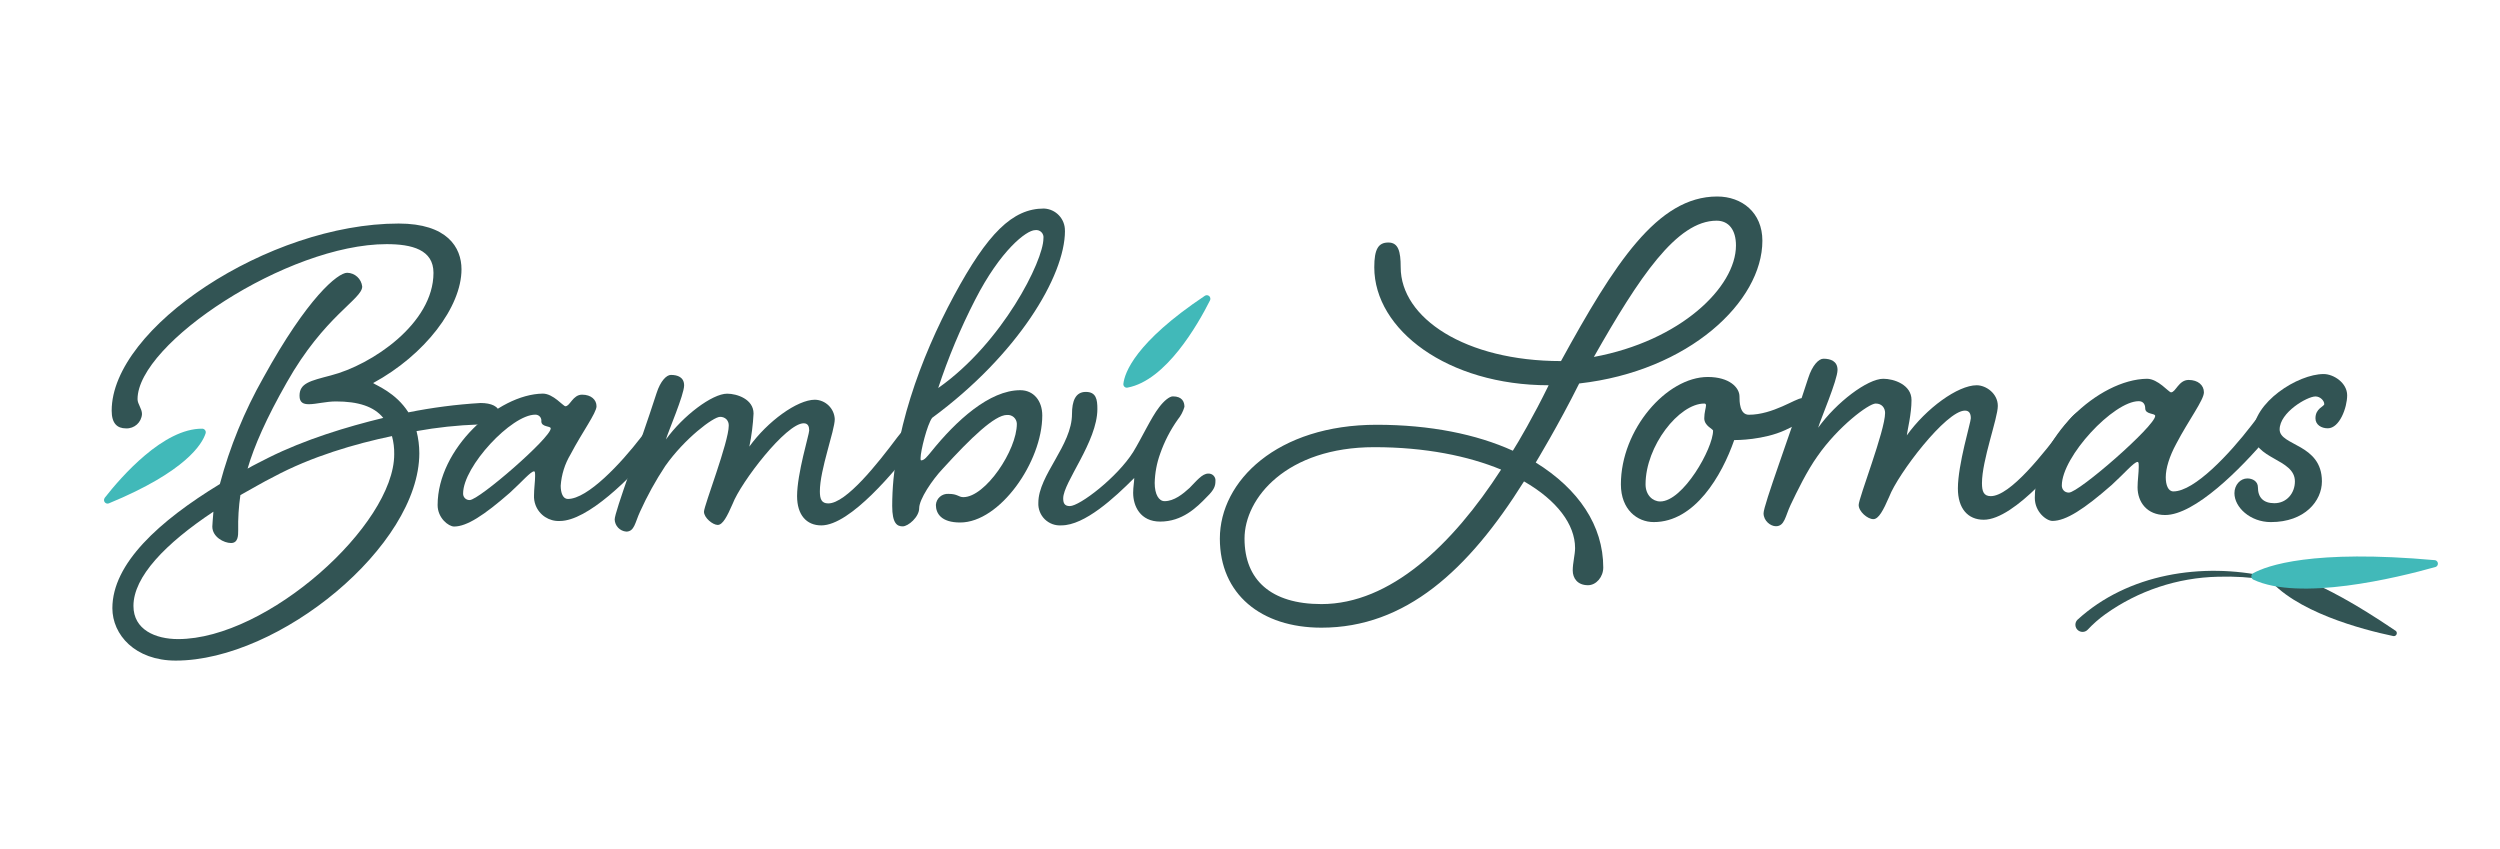
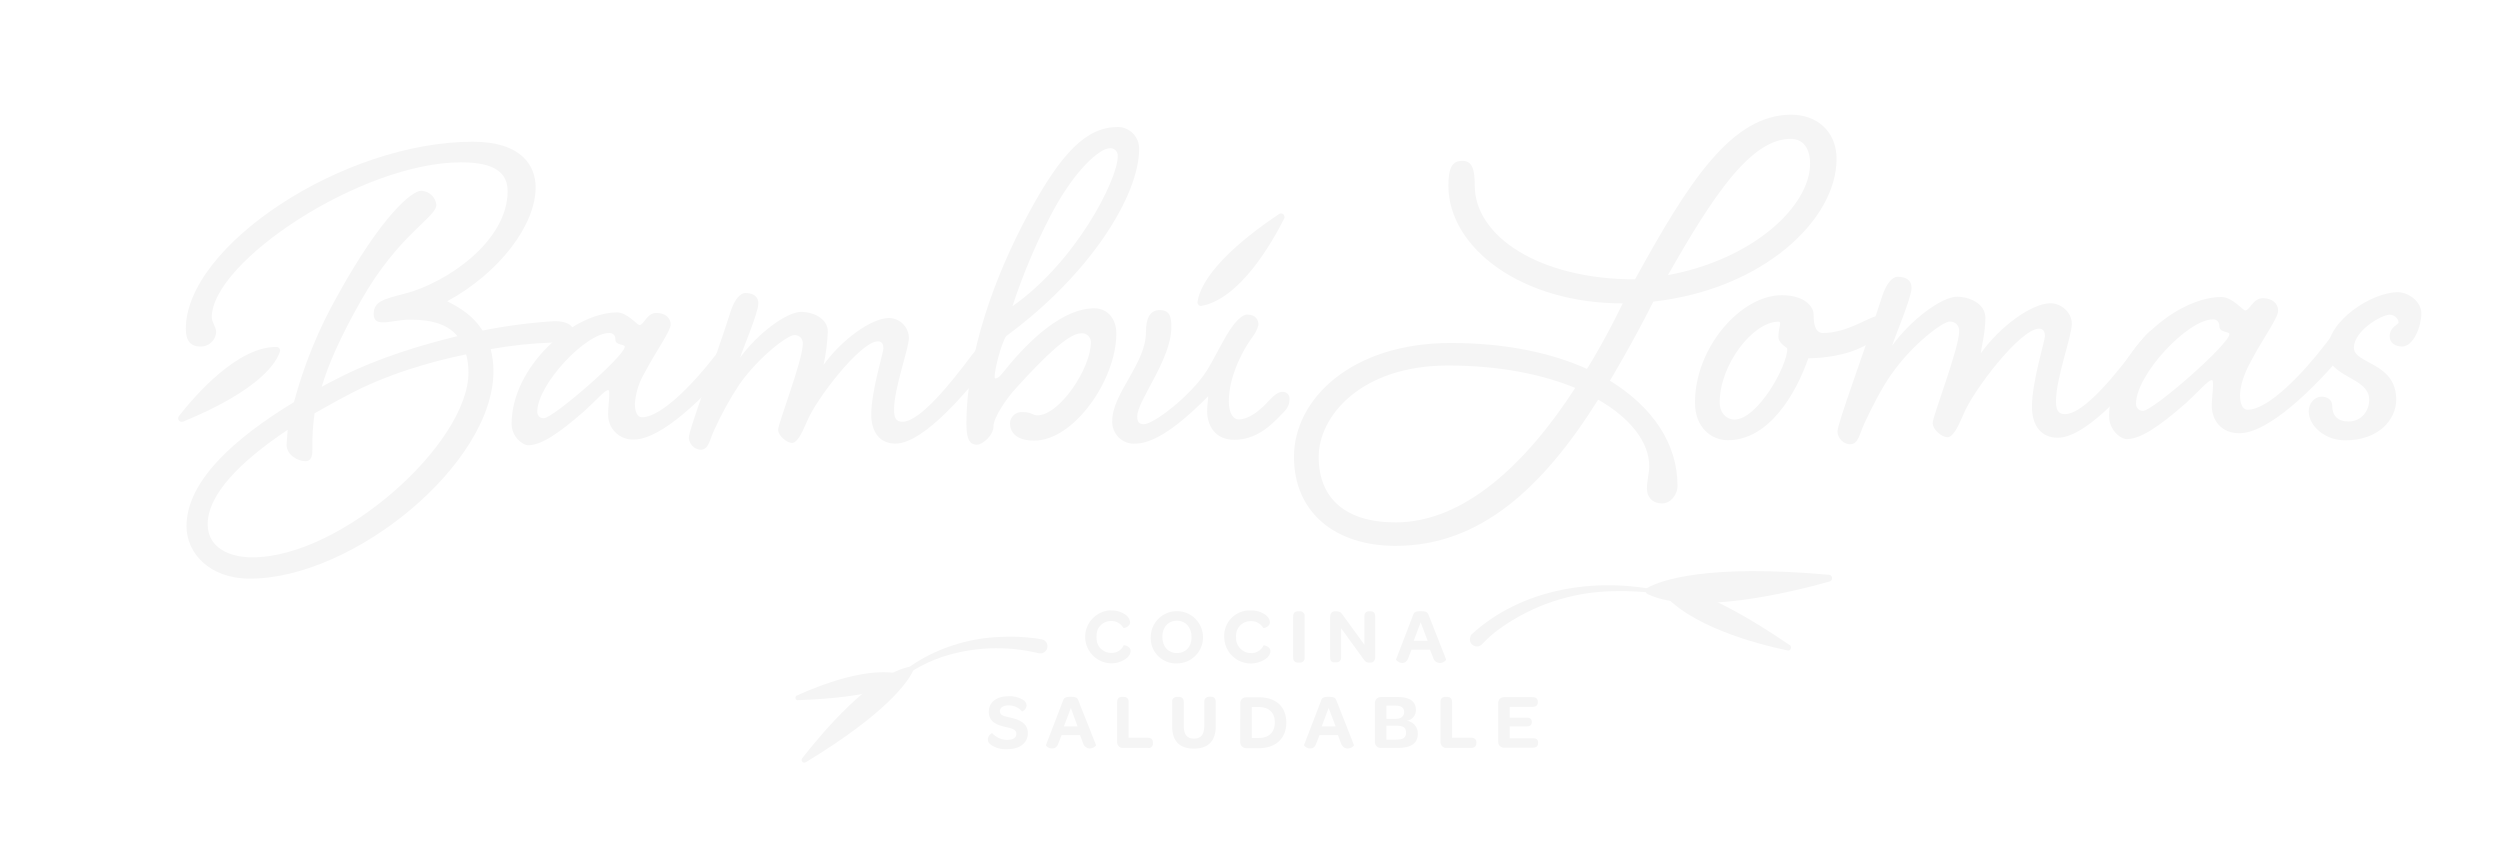
- <svg xmlns="http://www.w3.org/2000/svg" version="1.1" id="Capa_1" x="0px" y="0px" viewBox="0 0 1831 621.47" style="enable-background:new 0 0 1831 621.47;" xml:space="preserve">
+ <svg xmlns="http://www.w3.org/2000/svg" version="1.1" id="Capa_1" x="0px" y="0px" viewBox="0 0 1831 621.5" style="enable-background:new 0 0 1831 621.5;" xml:space="preserve">
  <style type="text/css">
- 	.st0{fill:#325454;}
- 	.st1{fill:#41B9B9;}
+ 	.st0{fill:#F5F5F5;}
</style>
  <g>
    <g>
-       <path class="st0" d="M1521.41,454.03c36.99-33.94,91.52-42.21,139.23-31.68c0.15,0.03,0.29,0.08,0.42,0.16    c0.13,0.08,0.24,0.19,0.32,0.32c0.09,0.12,0.15,0.27,0.17,0.42c0.03,0.15,0.03,0.31,0,0.46c-0.07,0.29-0.23,0.54-0.47,0.71    c-0.24,0.18-0.54,0.25-0.83,0.21c-11.82-1.86-23.79-2.61-35.75-2.23c-29.68,0.64-58.47,10.22-82.61,27.48    c-4.63,3.33-8.92,7.11-12.82,11.27c-0.94,1.02-2.25,1.61-3.64,1.66c-1.38,0.04-2.73-0.46-3.74-1.41    c-0.51-0.46-0.92-1.02-1.19-1.65c-0.58-1.27-0.64-2.72-0.15-4.02C1520.59,455.1,1520.95,454.52,1521.41,454.03z" />
-       <path class="st0" d="M1752.43,465.76c-21.76-4.57-72.43-17.68-92.47-43.81c-0.72-0.96-0.52-2.32,0.44-3.04    c0.03-0.02,0.05-0.04,0.08-0.06c0.32-0.23,0.7-0.36,1.09-0.39c8.45-0.52,33.39,3.09,92.47,43.19c1.13,0.44,1.69,1.72,1.25,2.86    C1754.84,465.65,1753.56,466.21,1752.43,465.76z" />
-       <path class="st1" d="M1783.94,415.21c-29.04,8.18-99.9,25.3-133.72,9.26c-0.84-0.47-1.36-1.36-1.34-2.32    c-0.02-0.97,0.5-1.87,1.34-2.33c10.02-5.53,43.15-17.64,133.34-9.54c0.52,0.14,0.99,0.43,1.34,0.85c0.36,0.42,0.58,0.94,0.62,1.49    c0.04,0.55-0.1,1.1-0.39,1.57C1784.86,414.64,1784.44,415,1783.94,415.21z" />
+       <path class="st0" d="M1077.8,464.6c37-33.9,91.5-42.2,139.2-31.7c0.1,0,0.3,0.1,0.4,0.2c0.1,0.1,0.2,0.2,0.3,0.3    c0.1,0.1,0.2,0.3,0.2,0.4c0,0.2,0,0.3,0,0.5c-0.1,0.3-0.2,0.5-0.5,0.7c-0.2,0.2-0.5,0.3-0.8,0.2c-11.8-1.9-23.8-2.6-35.7-2.2    c-29.7,0.6-58.5,10.2-82.6,27.5c-4.6,3.3-8.9,7.1-12.8,11.3c-0.9,1-2.3,1.6-3.6,1.7c-1.4,0-2.7-0.5-3.7-1.4    c-0.5-0.5-0.9-1-1.2-1.6c-0.6-1.3-0.6-2.7-0.1-4C1077,465.7,1077.3,465.1,1077.8,464.6z" />
+       <path class="st0" d="M760.6,478.4c-23.5-5.7-48.1-4.7-71.1,2.9c-13.9,4.8-26.6,12.4-37.5,22.4c-0.2,0.2-0.5,0.3-0.8,0.3    c-0.3,0-0.6-0.1-0.8-0.3c-0.2-0.2-0.3-0.5-0.3-0.8c0-0.3,0.1-0.6,0.3-0.8c7-7.3,14.9-13.6,23.6-18.8c17.7-10.2,37.7-16,58.2-16.8    c9-0.5,18-0.1,26.9,1.1c1.3,0.2,2.5,0.4,4,0.7c0.7,0.1,1.3,0.4,1.9,0.8c0.6,0.4,1,0.9,1.4,1.5c0.4,0.6,0.6,1.3,0.7,1.9    c0.1,0.7,0.1,1.4-0.1,2.1c-0.3,1.4-1.2,2.5-2.4,3.2c-0.6,0.4-1.3,0.6-2,0.7c-0.7,0.1-1.4,0-2.1-0.1L760.6,478.4z" />
+       <path class="st0" d="M813.4,447.1c3.9-0.2,7.7,0.9,10.9,3.1c0.9,0.6,1.7,1.4,2.3,2.3c0.6,0.9,0.9,2,1.1,3.1c0,3.7-4.8,4.6-4.9,4.3    c-1.9-3.2-5.3-5.2-9.1-5.1c-3,0-5.9,1.3-7.9,3.5c-1,1.1-1.8,2.4-2.2,3.8c-0.7,2.9-0.7,5.9,0,8.8c1.5,4.4,5.6,7.3,10.2,7.3    c3.9,0.2,7.6-2,9.2-5.6c0-0.3,5.1,0.5,5.1,4.3c-0.1,1.1-0.5,2.3-1.2,3.2c-0.6,1-1.4,1.8-2.4,2.4c-3.3,2.3-7.2,3.5-11.2,3.3    c-10.7-0.5-19-9.6-18.5-20.3c0.5-10,8.5-18,18.5-18.5H813.4z" />
+       <path class="st0" d="M872.7,466.5c0-7-4.4-11.9-10.7-11.9c-6.3,0-10.7,4.7-10.7,11.8c0,7.1,4.3,11.9,10.7,11.9    S872.8,473.6,872.7,466.5L872.7,466.5z M842.8,466.5c0.1-10.6,8.8-19,19.4-18.9c10.6,0.1,19,8.8,18.9,19.4    c-0.1,10.5-8.7,18.9-19.2,18.9c-10.2,0.3-18.8-7.7-19.1-17.9C842.8,467.5,842.8,467,842.8,466.5z" />
+       <path class="st0" d="M915.8,447.1c3.9-0.2,7.7,0.9,10.9,3.1c0.9,0.6,1.7,1.4,2.3,2.3c0.6,0.9,1,2,1.1,3.1c0,3.7-4.7,4.6-4.9,4.3    c-0.9-1.6-2.3-2.9-3.9-3.8c-1.6-0.9-3.5-1.3-5.4-1.2c-3,0-5.9,1.3-7.9,3.5c-2,2.2-3,5.2-2.7,8.2c-0.1,1.5,0.1,3,0.6,4.4    c0.5,1.4,1.3,2.7,2.3,3.8c1,1.1,2.3,2,3.6,2.6c1.4,0.6,2.8,0.9,4.3,0.9c3.9,0.3,7.6-2,9.3-5.6c0-0.3,5.1,0.5,5.1,4.3    c-0.1,1.1-0.5,2.3-1.2,3.2c-0.6,1-1.4,1.8-2.4,2.4c-8.8,6-20.9,3.7-26.9-5.2c-0.2-0.3-0.4-0.6-0.6-0.9c-1.8-3-2.8-6.5-2.8-10    c-0.1-2.6,0.3-5.1,1.2-7.5c1.9-4.9,5.7-8.7,10.5-10.6C910.7,447.4,913.3,447,915.8,447.1z" />
+       <path class="st0" d="M947.1,451.5c0-2.6,1.3-3.8,3.6-3.8h1.1c0.5-0.1,1,0,1.5,0.2c0.5,0.2,1,0.4,1.3,0.8c0.4,0.4,0.6,0.8,0.8,1.3    c0.1,0.5,0.2,1,0.1,1.5v30c0.1,0.5,0,1-0.1,1.5c-0.5,1.5-2,2.5-3.6,2.3h-1.1c-2.3,0-3.6-1.3-3.6-3.8L947.1,451.5z" />
+       <path class="st0" d="M974.2,481.5v-29.6c0-2.7,1.3-4.2,3.7-4.2h1c0.9,0,1.7,0.2,2.5,0.6c0.8,0.4,1.4,1.1,1.8,1.8l16.1,22.1v-20.7    c0-2.5,1.1-3.8,3.6-3.8h0.8c2.3,0,3.5,1.3,3.5,3.8v29.6c0,2.7-1.3,4.2-3.6,4.2h-0.7c-0.8,0.1-1.6-0.1-2.3-0.5    c-0.7-0.4-1.3-1-1.7-1.7l-16.7-23v21.2c0.1,0.5,0,1-0.1,1.5c-0.2,0.5-0.4,1-0.8,1.3c-0.7,0.7-1.7,1.1-2.8,1h-0.8    C975.4,485.3,974.2,484,974.2,481.5z" />
+       <path class="st0" d="M1045.6,469.3l-5.1-13.5l-5.1,13.5H1045.6z M1022.5,482.9l12.6-32.8c0.5-1.6,1.7-2.5,5.6-2.5s4.9,1,5.5,2.5    l12.9,32.8c0.3,0.7-2.1,2.7-4.6,2.7c-2.3-0.1-4.4-1.7-4.9-4l-2.3-5.8h-13.5l-2.3,5.9c-1,2.9-2.8,3.9-4.6,3.9    C1024.7,485.5,1022.3,483.7,1022.5,482.9z" />
+       <path class="st0" d="M723.5,541.1c0.3-1.8,1.4-3.4,3.1-4.2c2.8,3.1,6.8,5,11,5c4.4,0,6.8-1.6,6.8-4.5c0-3.3-3.7-4-8.1-5    c-5.9-1.3-12.1-3.5-12.1-11.1c0-6.9,5.5-11.4,14.5-11.4c3.8-0.2,7.5,0.8,10.7,2.7c1.5,0.9,2.4,2.4,2.5,4.1c-0.2,2-1.5,3.7-3.3,4.4    c-2.5-2.9-6.1-4.5-9.9-4.5c-4,0-6.4,1.7-6.4,4.3c0,3.2,3.3,3.7,7.9,4.7c6.7,1.5,12.6,4.3,12.6,11.3c0,7-5.5,11.8-15.2,11.8    c-4.3,0.3-8.6-0.9-12.1-3.4c-0.7-0.5-1.2-1.1-1.6-1.8C723.6,542.7,723.5,541.9,723.5,541.1z" />
+       <path class="st0" d="M789.2,532l-4.9-13.5l-5.1,13.5H789.2z M766.1,545.6l12.6-32.8c0.5-1.6,1.7-2.5,5.6-2.5c3.9,0,4.9,1,5.4,2.5    l13,32.8c0.3,0.7-2.1,2.6-4.6,2.6c-1.1,0-2.2-0.5-3.1-1.2c-0.9-0.7-1.5-1.7-1.8-2.8l-2.2-5.8h-13.5l-2.3,5.9    c-1,3.1-2.8,3.9-4.6,3.9C768.1,548.2,765.8,546.4,766.1,545.6z" />
+       <path class="st0" d="M818.2,543.1v-28.9c0-2.6,1.3-3.8,3.5-3.8h1.2c2.5,0,3.7,1.3,3.7,3.8v26.1h13.9c2.6,0,3.9,1.2,3.9,3.6v0.2    c0.2,1.1-0.2,2.2-1,2.9c-0.4,0.4-0.8,0.6-1.3,0.8c-0.5,0.1-1.1,0.1-1.6,0h-18c-1.2,0.1-2.4-0.4-3.2-1.3c-0.4-0.5-0.7-1-0.9-1.6    C818.1,544.3,818.1,543.7,818.2,543.1z" />
+       <path class="st0" d="M858.5,514.2c-0.1-0.5,0-1,0.1-1.5c0.2-0.5,0.4-1,0.8-1.3c0.4-0.4,0.8-0.7,1.3-0.8c0.5-0.2,1-0.2,1.5-0.2h1.1    c2.4,0,3.7,1.3,3.7,3.8v17.9c0,5.9,2.5,8.9,7.5,8.9c5,0,7.5-3.1,7.5-9v-17.8c-0.2-1.6,0.7-3.1,2.2-3.7c0.5-0.2,1-0.2,1.5-0.2h1.1    c2.4,0,3.6,1.3,3.6,3.8v17.9c0,10.7-5.5,16.3-16,16.3s-15.9-5.5-15.9-16.3V514.2z" />
+       <path class="st0" d="M933.7,529.1c0-7.2-4.4-11.3-11.7-11.3h-5.2v22.7h5.1C929.1,540.6,933.7,536.4,933.7,529.1z M908.4,515.4    c-0.1-0.6,0-1.2,0.2-1.8c0.2-0.6,0.5-1.1,0.9-1.6c0.4-0.4,0.9-0.8,1.5-1c0.6-0.2,1.2-0.3,1.8-0.3h9.4c12.3,0,19.9,6.9,19.9,18.5    c0,11.6-7.7,18.8-20.2,18.8H913c-0.6,0-1.2-0.1-1.8-0.3c-1.2-0.5-2.1-1.4-2.6-2.5c-0.2-0.6-0.3-1.2-0.3-1.8L908.4,515.4z" />
+       <path class="st0" d="M978.2,532l-5.1-13.5l-5.1,13.5H978.2z M955.1,545.6l12.6-32.8c0.5-1.6,1.7-2.5,5.5-2.5c3.8,0,5,1,5.5,2.5    l12.9,32.8c0.3,0.7-2.1,2.6-4.6,2.6c-1.1,0-2.3-0.4-3.1-1.2c-0.9-0.7-1.5-1.7-1.8-2.8l-2.2-5.8h-13.5l-2.3,5.9    c-1,3.1-2.8,3.9-4.6,3.9C957.2,548.2,954.9,546.4,955.1,545.6L955.1,545.6z" />
+       <path class="st0" d="M1022.7,541.7c5.1,0,7.1-1.5,7.1-5.2c0-3.8-2.3-5-7.1-5h-7.3v10.3L1022.7,541.7z M1022.2,526.5    c3.9,0,6.2-1.9,6.2-5c0-3.1-2.1-4.7-6.2-4.7h-6.8v9.7H1022.2z M1007,543.1v-27.8c-0.1-0.6,0-1.2,0.2-1.8c0.4-1.2,1.3-2.2,2.5-2.7    c0.6-0.2,1.2-0.3,1.8-0.3h12.6c8.4,0,12.9,3.3,12.9,9.5c0.1,3.9-2.7,7.3-6.6,7.9c4.6,0.6,8.1,4.6,8,9.3c0,7.2-4.6,10.6-15.1,10.6    h-11.9c-0.6,0-1.2-0.1-1.8-0.3c-0.6-0.2-1.1-0.6-1.5-1c-0.4-0.5-0.7-1-0.9-1.6C1007,544.3,1006.9,543.7,1007,543.1z" />
+       <path class="st0" d="M1055,543.1v-28.9c0-2.6,1.3-3.8,3.6-3.8h1.2c2.5,0,3.7,1.3,3.7,3.8v26.1h13.9c2.6,0,3.9,1.2,3.9,3.6v0.2    c0,2.4-1.3,3.7-3.9,3.7h-17.9c-0.6,0.1-1.2,0-1.8-0.3c-0.6-0.2-1.1-0.6-1.5-1c-0.4-0.4-0.8-1-0.9-1.6    C1055,544.4,1055,543.8,1055,543.1z" />
+       <path class="st0" d="M1097.3,543.1v-27.8c-0.1-0.6,0-1.2,0.2-1.8c0.2-0.6,0.5-1.1,0.9-1.6c0.4-0.5,0.9-0.8,1.5-1    c0.6-0.2,1.2-0.3,1.8-0.3h20.7c2.6,0,3.9,1.1,3.9,3.4v0.3c0,2.3-1.3,3.4-3.9,3.4h-16.7v7.9h12.3c2.8,0,3.9,1.1,3.9,3.1    c0,2.3-1.2,3.3-3.9,3.3h-12.3v8.7h16.9c2.7,0,3.9,1,3.9,3.1v0.3c0,2.3-1.2,3.5-3.9,3.5h-20.9c-0.6,0-1.2,0-1.7-0.3    c-0.6-0.2-1.1-0.5-1.5-0.9c-0.4-0.4-0.7-0.9-1-1.5C1097.4,544.3,1097.3,543.7,1097.3,543.1z" />
+       <path class="st0" d="M1308.8,476.3c-21.8-4.6-72.4-17.7-92.5-43.8c-0.7-1-0.5-2.3,0.4-3c0,0,0.1,0,0.1-0.1    c0.3-0.2,0.7-0.4,1.1-0.4c8.5-0.5,33.4,3.1,92.5,43.2c1.1,0.4,1.7,1.7,1.2,2.9S1309.9,476.8,1308.8,476.3z" />
+       <path class="st0" d="M1340.3,425.8c-29,8.2-99.9,25.3-133.7,9.3c-0.8-0.5-1.4-1.4-1.3-2.3c0-1,0.5-1.9,1.3-2.3    c10-5.5,43.2-17.6,133.3-9.5c0.5,0.1,1,0.4,1.3,0.8c0.4,0.4,0.6,0.9,0.6,1.5c0,0.6-0.1,1.1-0.4,1.6    C1341.2,425.2,1340.8,425.6,1340.3,425.8z" />
+       <path class="st0" d="M583.9,509.3c15.7-7.1,53.3-22.3,77.7-15.1c0.3,0.1,0.6,0.2,0.9,0.5c0.2,0.2,0.4,0.6,0.5,0.9    c0.1,0.3,0,0.7-0.1,1c-0.1,0.3-0.4,0.6-0.6,0.8c-5,4.2-22.3,13.4-77.6,15.4c-0.5,0.1-0.9,0-1.3-0.2c-0.8-0.5-1.1-1.6-0.6-2.4    c0,0,0,0,0,0C583,509.7,583.4,509.4,583.9,509.3z" />
+       <path class="st0" d="M587.5,555.4c14.4-18.5,50.7-61.7,79.2-67.2c0.4-0.1,0.7,0,1.1,0.1c0.7,0.2,1.2,0.9,1.3,1.6    c0,0.4,0,0.7-0.2,1.1c-3.7,8-18.8,30.9-78.8,67.3c-0.4,0.2-0.9,0.3-1.3,0.3c-0.5-0.1-0.9-0.3-1.2-0.7c-0.3-0.4-0.5-0.8-0.5-1.3    C587.1,556.2,587.2,555.7,587.5,555.4z" />
    </g>
    <g>
-       <path class="st1" d="M886.2,220.02c-9,17.89-32.3,58.62-60.36,63.86c-0.4,0.09-0.81,0.09-1.21,0c-0.39-0.12-0.74-0.32-1.05-0.59    c-0.3-0.28-0.54-0.62-0.68-1.01c-0.14-0.39-0.18-0.8-0.13-1.21c0.89-7.95,8.48-30.22,59.61-64.39c0.47-0.35,1.05-0.52,1.64-0.48    c0.59,0.03,1.14,0.26,1.58,0.64c0.44,0.38,0.74,0.9,0.83,1.48C886.55,218.91,886.47,219.5,886.2,220.02z" />
+       <path class="st0" d="M940.5,160.1c-9,17.9-32.3,58.6-60.4,63.9c-0.4,0.1-0.8,0.1-1.2,0c-0.4-0.1-0.7-0.3-1-0.6    c-0.3-0.3-0.5-0.6-0.7-1c-0.1-0.4-0.2-0.8-0.1-1.2c0.9-8,8.5-30.2,59.6-64.4c0.5-0.3,1.1-0.5,1.6-0.5c0.6,0,1.1,0.3,1.6,0.6    c0.4,0.4,0.7,0.9,0.8,1.5C940.9,159,940.8,159.6,940.5,160.1z" />
      <g>
-         <path class="st0" d="M1006.52,195.76c0-13.39,3.01-18.14,10.32-18.14c7.31,0,9.03,6.48,9.03,18.14     c0,37.15,47.3,68.69,117.4,68.69c39.13-71.28,70.53-120.53,114.39-120.53c18.06,0,33.11,11.66,33.11,32.4     c0,44.5-53.75,95.47-134.17,104.54c-15.05,30.24-31.82,57.89-31.82,57.89c31.39,19.44,49.45,46.22,49.45,76.9     c0,6.91-5.16,12.96-11.18,12.96c-7.74,0-11.18-5.18-11.18-10.8c0-5.62,1.72-11.66,1.72-16.42c0-17.28-13.33-34.99-37.41-48.82     c-40.85,65.23-86.87,107.14-148.36,107.14c-44.29,0-74.4-24.62-74.4-65.23c0-42.34,42.14-83.38,114.82-83.38     c39.13,0,73.11,6.91,99.77,19.01c3.87-6.05,15.05-25.06,26.23-47.95C1060.28,282.16,1006.52,241.55,1006.52,195.76z      M911.49,394.48c0,30.24,19.35,47.95,56.33,47.95c50.31,0,95.9-43.2,131.59-98.5c-24.08-9.94-55.47-16.42-92.89-16.42     C942.45,327.52,911.49,364.67,911.49,394.48z M1257.23,161.63c-29.24,0-56.76,41.47-89.88,99.79     c63.22-11.66,104.07-50.98,104.07-81.65C1271.43,168.54,1266.26,161.63,1257.23,161.63z" />
-         <path class="st0" d="M1274,290.37c0,3.46,0,13.39,6.88,13.39c17.63,0,34.4-12.1,38.7-12.1s7.74,3.02,7.74,7.34     s-5.59,9.5-19.78,15.98c-15.91,7.34-35.69,7.34-37.41,7.34c-9.03,25.92-28.81,60.05-58.91,60.05c-12.04,0-24.08-9.07-24.08-27.65     c0-40.18,33.54-78.62,63.65-78.62C1266.69,276.11,1274,283.89,1274,290.37z M1205.2,354.74c0,7.78,5.16,12.53,10.75,12.53     c16.77,0,38.7-38.88,38.7-51.84c0-1.3-6.45-3.46-6.45-9.07c0-4.32,1.29-7.78,1.29-9.5c0-0.86-0.43-1.3-1.29-1.3     C1229.71,295.55,1205.2,326.66,1205.2,354.74z" />
-         <path class="st0" d="M1512.23,311.54c5.16-6.48,8.6-10.8,13.33-10.8c3.87,0,6.02,2.59,6.02,6.05c0,3.89-1.72,6.48-6.88,12.53     c-13.33,17.28-49.02,61.34-71.82,61.34c-11.61,0-18.92-8.21-18.92-22.9c0-17.71,9.46-48.38,9.46-51.41c0-3.02-0.86-5.62-4.3-5.62     c-13.76,0-49.02,46.22-55.47,63.07c-4.3,9.94-7.74,16.42-11.61,16.42c-4.3,0-10.75-5.62-10.75-10.37     c0-5.18,19.35-54.43,19.35-67.39c0-3.46-2.15-6.91-6.88-6.91c-5.16,0-27.52,16.85-42.57,38.45     c-7.74,10.8-15.05,25.92-19.78,35.86c-3.87,8.21-4.3,15.55-10.75,15.55c-3.87,0-9.03-3.89-9.03-9.5     c0-6.05,19.35-57.46,32.68-98.93c3.01-9.5,7.74-14.26,11.18-14.26c5.16,0,10.32,1.73,10.32,8.21c0,7.34-12.47,36.29-14.19,42.34     c13.33-18.58,36.12-35.86,47.73-35.86c7.74,0,20.64,4.32,20.64,15.55c0,10.37-3.01,22.03-3.44,25.92     c14.19-19.87,37.41-36.72,51.17-36.72c6.88,0,15.48,6.05,15.48,15.12c0,9.07-11.61,39.74-11.61,56.59c0,6.05,1.29,9.5,6.45,9.5     C1472.24,363.38,1496.75,332.27,1512.23,311.54z" />
-         <path class="st0" d="M1602.97,278.27c6.88,0,11.18,3.89,11.18,9.07c0,5.62-11.18,20.3-20.21,37.58     c-5.16,9.5-7.74,18.14-7.74,24.62c0,5.62,1.72,10.37,5.59,10.37c15.48,0,41.28-27.65,57.19-48.38c4.73-6.48,8.6-10.8,12.9-10.8     c4.3,0,6.02,2.59,6.02,6.05c0,3.89-1.72,6.48-6.45,12.53c-20.64,24.62-54.18,57.89-75.69,57.89c-13.33,0-20.21-9.5-20.21-20.3     c0-4.75,0.86-10.8,0.86-14.69c0-2.59,0-3.89-0.86-3.89c-2.58,0-9.46,8.21-18.92,16.85c-20.21,17.71-33.54,26.35-43.43,26.35     c-4.3,0-12.9-6.48-12.9-16.85c0-44.06,46.87-86.83,82.14-87.26c8.17,0,15.91,9.94,17.63,9.94     C1593.5,287.34,1595.65,278.27,1602.97,278.27z M1510.08,355.6c0,2.59,1.72,5.18,5.16,5.18c7.31,0,63.22-48.82,63.22-56.16     c0-2.16-7.31-0.86-7.31-5.62c0-2.59-1.29-5.18-4.73-5.18C1547.92,293.82,1510.08,334.43,1510.08,355.6z" />
-         <path class="st0" d="M1650.26,317.15c0-22.46,32.68-43.2,51.6-43.2c7.31,0,17.2,6.48,17.2,15.55c0,9.07-5.59,24.19-14.19,24.19     c-4.73,0-9.03-2.59-9.03-7.34c0-7.34,6.45-8.64,6.45-10.37c0-2.59-3.01-5.62-6.45-5.62c-6.02,0-26.23,11.66-26.23,24.19     c0,12.1,30.96,10.37,30.96,38.02c0,14.26-12.47,29.81-37.41,29.81c-15.05,0-26.66-10.8-26.66-21.17c0-6.05,4.3-10.8,9.46-10.8     c3.87,0,7.74,2.16,7.74,6.48c0,7.34,3.87,11.66,12.04,11.66c9.03,0,15.05-7.34,15.05-15.98     C1680.8,335.73,1650.26,336.59,1650.26,317.15z" />
+         <path class="st0" d="M1060.8,135.9c0-13.4,3-18.1,10.3-18.1c7.3,0,9,6.5,9,18.1c0,37.2,47.3,68.7,117.4,68.7     C1236.7,133.3,1268.1,84,1312,84c18.1,0,33.1,11.7,33.1,32.4c0,44.5-53.8,95.5-134.2,104.5c-15.1,30.2-31.8,57.9-31.8,57.9     c31.4,19.4,49.5,46.2,49.5,76.9c0,6.9-5.2,13-11.2,13c-7.7,0-11.2-5.2-11.2-10.8c0-5.6,1.7-11.7,1.7-16.4     c0-17.3-13.3-35-37.4-48.8c-40.9,65.2-86.9,107.1-148.4,107.1c-44.3,0-74.4-24.6-74.4-65.2c0-42.3,42.1-83.4,114.8-83.4     c39.1,0,73.1,6.9,99.8,19c3.9-6,15.1-25.1,26.2-48C1114.6,222.3,1060.8,181.6,1060.8,135.9z M965.8,334.6c0,30.2,19.4,48,56.3,48     c50.3,0,95.9-43.2,131.6-98.5c-24.1-9.9-55.5-16.4-92.9-16.4C996.8,267.6,965.8,304.8,965.8,334.6z M1311.5,101.7     c-29.2,0-56.8,41.5-89.9,99.8c63.2-11.7,104.1-51,104.1-81.6C1325.7,108.6,1320.6,101.7,1311.5,101.7z" />
+         <path class="st0" d="M1328.3,230.5c0,3.5,0,13.4,6.9,13.4c17.6,0,34.4-12.1,38.7-12.1c4.3,0,7.7,3,7.7,7.3s-5.6,9.5-19.8,16     c-15.9,7.3-35.7,7.3-37.4,7.3c-9,25.9-28.8,60-58.9,60c-12,0-24.1-9.1-24.1-27.6c0-40.2,33.5-78.6,63.6-78.6     C1321,216.2,1328.3,224,1328.3,230.5z M1259.5,294.8c0,7.8,5.2,12.5,10.8,12.5c16.8,0,38.7-38.9,38.7-51.8c0-1.3-6.5-3.5-6.5-9.1     c0-4.3,1.3-7.8,1.3-9.5c0-0.9-0.4-1.3-1.3-1.3C1284,235.6,1259.5,266.8,1259.5,294.8z" />
+         <path class="st0" d="M1566.5,251.6c5.2-6.5,8.6-10.8,13.3-10.8c3.9,0,6,2.6,6,6c0,3.9-1.7,6.5-6.9,12.5     c-13.3,17.3-49,61.3-71.8,61.3c-11.6,0-18.9-8.2-18.9-22.9c0-17.7,9.5-48.4,9.5-51.4c0-3-0.9-5.6-4.3-5.6     c-13.8,0-49,46.2-55.5,63.1c-4.3,9.9-7.7,16.4-11.6,16.4c-4.3,0-10.8-5.6-10.8-10.4c0-5.2,19.4-54.4,19.4-67.4     c0-3.5-2.2-6.9-6.9-6.9c-5.2,0-27.5,16.8-42.6,38.4c-7.7,10.8-15.1,25.9-19.8,35.9c-3.9,8.2-4.3,15.6-10.8,15.6     c-3.9,0-9-3.9-9-9.5c0-6,19.4-57.5,32.7-98.9c3-9.5,7.7-14.3,11.2-14.3c5.2,0,10.3,1.7,10.3,8.2c0,7.3-12.5,36.3-14.2,42.3     c13.3-18.6,36.1-35.9,47.7-35.9c7.7,0,20.6,4.3,20.6,15.6c0,10.4-3,22-3.4,25.9c14.2-19.9,37.4-36.7,51.2-36.7     c6.9,0,15.5,6,15.5,15.1s-11.6,39.7-11.6,56.6c0,6,1.3,9.5,6.5,9.5C1526.5,303.5,1551.1,272.4,1566.5,251.6z" />
+         <path class="st0" d="M1657.3,218.4c6.9,0,11.2,3.9,11.2,9.1c0,5.6-11.2,20.3-20.2,37.6c-5.2,9.5-7.7,18.1-7.7,24.6     c0,5.6,1.7,10.4,5.6,10.4c15.5,0,41.3-27.6,57.2-48.4c4.7-6.5,8.6-10.8,12.9-10.8c4.3,0,6,2.6,6,6c0,3.9-1.7,6.5-6.5,12.5     c-20.6,24.6-54.2,57.9-75.7,57.9c-13.3,0-20.2-9.5-20.2-20.3c0-4.8,0.9-10.8,0.9-14.7c0-2.6,0-3.9-0.9-3.9     c-2.6,0-9.5,8.2-18.9,16.8c-20.2,17.7-33.5,26.4-43.4,26.4c-4.3,0-12.9-6.5-12.9-16.8c0-44.1,46.9-86.8,82.1-87.3     c8.2,0,15.9,9.9,17.6,9.9C1647.8,227.4,1650,218.4,1657.3,218.4z M1564.4,295.7c0,2.6,1.7,5.2,5.2,5.2c7.3,0,63.2-48.8,63.2-56.2     c0-2.2-7.3-0.9-7.3-5.6c0-2.6-1.3-5.2-4.7-5.2C1602.2,233.9,1564.4,274.5,1564.4,295.7z" />
+         <path class="st0" d="M1704.6,257.2c0-22.5,32.7-43.2,51.6-43.2c7.3,0,17.2,6.5,17.2,15.6c0,9.1-5.6,24.2-14.2,24.2     c-4.7,0-9-2.6-9-7.3c0-7.3,6.5-8.6,6.5-10.4c0-2.6-3-5.6-6.5-5.6c-6,0-26.2,11.7-26.2,24.2c0,12.1,31,10.4,31,38     c0,14.3-12.5,29.8-37.4,29.8c-15.1,0-26.7-10.8-26.7-21.2c0-6,4.3-10.8,9.5-10.8c3.9,0,7.7,2.2,7.7,6.5c0,7.3,3.9,11.7,12,11.7     c9,0,15.1-7.3,15.1-16C1735.1,275.8,1704.6,276.7,1704.6,257.2z" />
      </g>
-       <path class="st0" d="M287.08,319.39c-27.03,5.65-58.94,14.93-86.8,29.9c-8.05,4.02-16.1,8.88-24.22,13.32    c-1.25,8.56-1.79,17.21-1.61,25.86c0,3.64,0,9.24-5.23,9.24c-5.23,0-13.72-4.44-13.72-12.07c0-1.61,0.4-5.24,0.8-10.89    c-35.14,23.37-58.56,47.6-58.56,69.07c0,17.37,16.1,24.25,32.7,24.25c65.38,0,158.28-83.63,158.28-135.34    C288.81,328.22,288.26,323.73,287.08,319.39z M265.28,209.88c0,9.26-27.74,21.46-55.29,70.3c-14.94,26.25-23.82,46.46-28.66,63.04    c4.84-2.82,10.07-5.24,15.41-8.05c26.67-13.32,57.33-22.62,83.96-29.09c-6.84-8.48-18.48-12.07-34.7-12.07    c-7.27,0-14.51,2.04-19.79,2.04c-4.02,0-6.84-1.19-6.84-6.17c0-9.26,7.67-10.89,22.99-14.93c29.86-7.69,75.12-37.97,75.12-75.12    c0-16.97-15.76-21.02-34.31-21.02c-72.65,0-182.43,72.72-182.43,113.53c0,3.64,3.25,6.88,3.25,10.92    c-0.39,6.11-5.61,10.78-11.72,10.49c-6.44,0-10.48-3.64-10.48-12.93c-0.08-60.72,114.95-137.1,210.19-137.1    c35.53,0,46.02,17.44,46.02,33.53c0,27.48-26.64,62.63-64.73,83.3c2,1.62,16.55,6.87,25.83,21.46c17.45-3.5,35.12-5.79,52.89-6.85    c7.65,0,13.71,2.41,13.71,7.69s-4.44,8.05-15.41,8.05c-15.17,0.53-30.28,2.14-45.22,4.84c1.34,5.29,2.03,10.72,2.04,16.18    c0,67.86-102.55,151.9-178.4,151.9c-29.86,0-46.41-19.01-46.41-38.38c0-32.73,34.3-63.86,78.72-90.92    c7.27-27.25,17.99-53.45,31.9-77.99c32.27-58.6,54.5-76.75,61.34-76.75c5.7,0.11,10.43,4.45,11.03,10.13L265.28,209.88z" />
-       <path class="st0" d="M339.18,361.42c-0.02,0.64,0.08,1.28,0.31,1.88c0.24,0.6,0.59,1.14,1.05,1.6c0.92,0.91,2.18,1.39,3.47,1.34    c6.84,0,59.34-45.61,59.34-52.45c0-2.01-6.88-0.8-6.88-5.24c0.24-1.92-0.83-3.77-2.62-4.51c-0.57-0.24-1.19-0.36-1.81-0.34    C374.68,303.63,339.18,341.6,339.18,361.42z M426.37,289.06c6.48,0,10.52,3.65,10.52,8.49s-10.52,19.01-18.99,35.17    c-4.2,6.99-6.68,14.87-7.24,23c0,5.24,1.61,9.72,5.24,9.72c14.51,0,38.74-25.89,53.65-45.26c4.44-6.17,8.05-10.11,12.07-10.11    c0.76-0.09,1.53,0,2.25,0.25c1.47,0.52,2.63,1.68,3.14,3.15c0.25,0.73,0.34,1.5,0.24,2.27c0,3.64-1.6,6.17-6.16,11.68    c-19.4,23.04-50.89,54.15-71.09,54.15c-7.79,0.39-14.94-4.27-17.73-11.55c-0.9-2.37-1.3-4.9-1.15-7.43    c0-4.44,0.79-10.11,0.79-13.72c0-2.44,0-3.65-0.79-3.65c-2.44,0-8.88,7.69-17.76,15.73c-18.99,16.57-31.51,24.68-40.78,24.68    c-4.02,0-12.07-6.17-12.07-15.73c0-41.21,44.01-81.22,77.06-81.62c7.63,0,14.92,9.26,16.55,9.26c3.34,0.05,5.38-8.49,12.22-8.49    H426.37z" />
-       <path class="st0" d="M657.27,320.2c4.84-6.17,8.05-10.11,12.51-10.11c0.76-0.05,1.52,0.06,2.23,0.32    c0.71,0.27,1.35,0.68,1.89,1.22c0.53,0.55,0.94,1.19,1.21,1.9c0.27,0.71,0.38,1.47,0.32,2.23c0,3.64-1.61,6.17-6.48,11.68    c-12.51,16.18-46.02,57.36-67.42,57.36c-10.88,0-17.75-7.69-17.75-21.46c0-16.57,8.88-45.26,8.88-48.06c0-2.8-0.8-5.27-4.02-5.27    c-12.92,0-46.02,43.18-52.07,59.02c-4.02,9.26-7.27,15.43-10.91,15.43c-3.64,0-10.07-5.24-10.07-9.68s18.15-50.97,18.15-63.04    c0.04-0.86-0.1-1.73-0.4-2.54c-0.29-0.8-0.75-1.53-1.34-2.15c-0.62-0.59-1.35-1.05-2.15-1.34c-0.81-0.31-1.67-0.45-2.54-0.4    c-4.83,0-25.82,15.76-40.07,35.98c-7.05,10.66-13.24,21.88-18.5,33.53c-3.59,7.67-4.02,14.53-10.07,14.53    c-4.67-0.38-8.31-4.2-8.48-8.88c0-5.65,18.16-53.75,30.68-92.55c2.83-8.88,7.27-13.33,10.5-13.33c4.84,0,9.68,1.61,9.68,7.69    c0,6.85-11.72,33.94-13.32,39.58c12.51-17.37,33.91-33.53,44.81-33.53c7.24,0,19.36,4.02,19.36,14.55    c-0.41,8.14-1.44,16.24-3.09,24.22c13.32-18.51,35.12-34.34,48.03-34.34c7.81,0.19,14.15,6.36,14.54,14.16    c0,8.48-10.91,37.02-10.91,52.9c0,5.67,1.19,8.88,6.16,8.88C619.72,368.7,642.71,339.66,657.27,320.2z" />
-       <path class="st0" d="M714.17,219.59c-10.68,20.79-19.72,42.39-27.03,64.6c47.22-33.13,77.06-93.32,77.06-109.48    c0.14-0.84,0.08-1.71-0.17-2.52c-0.53-1.65-1.82-2.95-3.47-3.47c-0.81-0.26-1.68-0.32-2.52-0.17    C751.71,168.69,732.76,183.22,714.17,219.59z M779.98,169.09c0,33.13-34.7,90.89-97.28,136.94c-3.64,4.88-8.48,24.25-8.48,29.51    c0,0.83,0,1.64,0.4,1.64c2.4,0,4.44-2.84,7.24-6.17c18.5-23.02,42.82-45.23,65.4-45.23c9.68,0,16.1,7.66,16.1,18.51    c0,33.94-31.07,78.39-60.13,78.39c-13.75,0-17.79-6.48-17.79-12.92c0.34-4.77,4.47-8.36,9.24-8.05c6.85,0,7.24,2.4,10.89,2.4    c16.1,0,39.17-34.33,39.17-53.73c-0.05-1.84-0.85-3.58-2.23-4.82c-0.68-0.6-1.48-1.06-2.35-1.34c-0.87-0.28-1.78-0.38-2.68-0.3    c-8.88,0-26.26,16.57-46.83,39.18c-8.05,8.49-17.44,22.64-17.44,29.09c0,6.45-8.05,13.32-12.07,13.32c-4.02,0-7.69-2-7.69-14.93    c0-51.74,20.59-108.27,45.19-153.93s42.91-63.92,65.9-63.92c8.72,0.33,15.58,7.58,15.41,16.31V169.09z" />
-       <path class="st0" d="M871.22,357.37c5.24-5.27,9.24-10.52,13.72-10.52c0.73-0.04,1.46,0.08,2.15,0.35c0.68,0.28,1.29,0.7,1.8,1.23    c0.49,0.55,0.87,1.19,1.1,1.89c0.22,0.7,0.29,1.44,0.19,2.17c0,3.23-0.8,6.17-6.16,11.32c-7.69,8.05-18.19,18.2-34.31,18.2    c-14.55,0-19.79-11.32-19.79-21.05c0-4.44,0.8-8.05,0.8-10.88c-14.53,14.58-36.35,34.7-53.31,34.7c-2.23,0.16-4.47-0.15-6.57-0.91    c-2.1-0.78-4.02-1.98-5.63-3.54c-1.6-1.57-2.85-3.46-3.66-5.55c-0.82-2.08-1.19-4.32-1.07-6.56c0-20.2,24.65-42.01,24.65-65.03    c0-9.26,2.43-16.16,10.11-16.16s8.48,5.65,8.48,12.53c0,23.84-25.03,53.73-25.03,65.43c0,3.23,0.79,5.67,4.83,5.67    c7.28,0,34.71-21.01,46.42-39.61c6.17-10.09,13.32-25.49,18.95-32.7c3.64-4.87,7.67-8.05,10.11-8.05c6.84,0,8.48,4.02,8.48,7.66    c-0.96,3.39-2.61,6.54-4.84,9.26c-5.46,7.7-9.81,16.13-12.92,25.04c-2.5,6.89-3.86,14.14-4.02,21.46c0,8.49,3.09,13.33,7.24,13.33    C859.91,367.05,866.37,361.81,871.22,357.37z" />
-       <path class="st1" d="M76.65,364.66c12.33-15.76,43.15-50.97,71.51-50.69c0.4,0.01,0.8,0.12,1.15,0.31    c0.36,0.19,0.67,0.46,0.9,0.79c0.24,0.32,0.4,0.7,0.47,1.1c0.06,0.4,0.02,0.81-0.09,1.19c-2.43,7.66-14.23,27.95-70.89,51.31    c-0.53,0.2-1.11,0.23-1.66,0.08c-0.53-0.17-1-0.49-1.34-0.94c-0.7-0.93-0.7-2.22,0-3.15H76.65z" />
+       <path class="st0" d="M341.4,259.5c-27,5.6-58.9,14.9-86.8,29.9c-8,4-16.1,8.9-24.2,13.3c-1.2,8.6-1.8,17.2-1.6,25.9    c0,3.6,0,9.2-5.2,9.2c-5.2,0-13.7-4.4-13.7-12.1c0-1.6,0.4-5.2,0.8-10.9c-35.1,23.4-58.6,47.6-58.6,69.1    c0,17.4,16.1,24.3,32.7,24.3c65.4,0,158.3-83.6,158.3-135.3C343.1,268.3,342.6,263.8,341.4,259.5z M319.6,150    c0,9.3-27.7,21.5-55.3,70.3c-14.9,26.3-23.8,46.5-28.7,63c4.8-2.8,10.1-5.2,15.4-8c26.7-13.3,57.3-22.6,84-29.1    c-6.8-8.5-18.5-12.1-34.7-12.1c-7.3,0-14.5,2-19.8,2c-4,0-6.8-1.2-6.8-6.2c0-9.3,7.7-10.9,23-14.9c29.9-7.7,75.1-38,75.1-75.1    c0-17-15.8-21-34.3-21c-72.6,0-182.4,72.7-182.4,113.5c0,3.6,3.2,6.9,3.2,10.9c-0.4,6.1-5.6,10.8-11.7,10.5    c-6.4,0-10.5-3.6-10.5-12.9c-0.1-60.7,115-137.1,210.2-137.1c35.5,0,46,17.4,46,33.5c0,27.5-26.6,62.6-64.7,83.3    c2,1.6,16.6,6.9,25.8,21.5c17.5-3.5,35.1-5.8,52.9-6.9c7.6,0,13.7,2.4,13.7,7.7s-4.4,8-15.4,8c-15.2,0.5-30.3,2.1-45.2,4.8    c1.3,5.3,2,10.7,2,16.2c0,67.9-102.5,151.9-178.4,151.9c-29.9,0-46.4-19-46.4-38.4c0-32.7,34.3-63.9,78.7-90.9    c7.3-27.2,18-53.5,31.9-78c32.3-58.6,54.5-76.8,61.3-76.8C314.3,140,319,144.3,319.6,150L319.6,150z" />
+       <path class="st0" d="M393.5,301.5c0,0.6,0.1,1.3,0.3,1.9c0.2,0.6,0.6,1.1,1,1.6c0.9,0.9,2.2,1.4,3.5,1.3    c6.8,0,59.3-45.6,59.3-52.4c0-2-6.9-0.8-6.9-5.2c0.2-1.9-0.8-3.8-2.6-4.5c-0.6-0.2-1.2-0.4-1.8-0.3    C429,243.7,393.5,281.7,393.5,301.5z M480.7,229.2c6.5,0,10.5,3.6,10.5,8.5c0,4.8-10.5,19-19,35.2c-4.2,7-6.7,14.9-7.2,23    c0,5.2,1.6,9.7,5.2,9.7c14.5,0,38.7-25.9,53.7-45.3c4.4-6.2,8-10.1,12.1-10.1c0.8-0.1,1.5,0,2.3,0.3c1.5,0.5,2.6,1.7,3.1,3.2    c0.3,0.7,0.3,1.5,0.2,2.3c0,3.6-1.6,6.2-6.2,11.7c-19.4,23-50.9,54.2-71.1,54.2c-7.8,0.4-14.9-4.3-17.7-11.5    c-0.9-2.4-1.3-4.9-1.2-7.4c0-4.4,0.8-10.1,0.8-13.7c0-2.4,0-3.6-0.8-3.6c-2.4,0-8.9,7.7-17.8,15.7c-19,16.6-31.5,24.7-40.8,24.7    c-4,0-12.1-6.2-12.1-15.7c0-41.2,44-81.2,77.1-81.6c7.6,0,14.9,9.3,16.6,9.3C471.8,237.7,473.8,229.2,480.7,229.2L480.7,229.2z" />
+       <path class="st0" d="M711.6,260.3c4.8-6.2,8-10.1,12.5-10.1c0.8-0.1,1.5,0.1,2.2,0.3c0.7,0.3,1.4,0.7,1.9,1.2    c0.5,0.5,0.9,1.2,1.2,1.9c0.3,0.7,0.4,1.5,0.3,2.2c0,3.6-1.6,6.2-6.5,11.7c-12.5,16.2-46,57.4-67.4,57.4    c-10.9,0-17.7-7.7-17.7-21.5c0-16.6,8.9-45.3,8.9-48.1s-0.8-5.3-4-5.3c-12.9,0-46,43.2-52.1,59c-4,9.3-7.3,15.4-10.9,15.4    s-10.1-5.2-10.1-9.7s18.1-51,18.1-63c0-0.9-0.1-1.7-0.4-2.5c-0.3-0.8-0.7-1.5-1.3-2.1c-0.6-0.6-1.3-1-2.1-1.3    c-0.8-0.3-1.7-0.4-2.5-0.4c-4.8,0-25.8,15.8-40.1,36c-7.1,10.7-13.2,21.9-18.5,33.5c-3.6,7.7-4,14.5-10.1,14.5    c-4.7-0.4-8.3-4.2-8.5-8.9c0-5.6,18.2-53.7,30.7-92.6c2.8-8.9,7.3-13.3,10.5-13.3c4.8,0,9.7,1.6,9.7,7.7    c0,6.9-11.7,33.9-13.3,39.6c12.5-17.4,33.9-33.5,44.8-33.5c7.2,0,19.4,4,19.4,14.6c-0.4,8.1-1.4,16.2-3.1,24.2    c13.3-18.5,35.1-34.3,48-34.3c7.8,0.2,14.1,6.4,14.5,14.2c0,8.5-10.9,37-10.9,52.9c0,5.7,1.2,8.9,6.2,8.9    C674,308.8,697,279.8,711.6,260.3z" />
+       <path class="st0" d="M768.5,159.7c-10.7,20.8-19.7,42.4-27,64.6c47.2-33.1,77.1-93.3,77.1-109.5c0.1-0.8,0.1-1.7-0.2-2.5    c-0.5-1.7-1.8-2.9-3.5-3.5c-0.8-0.3-1.7-0.3-2.5-0.2C806,108.8,787.1,123.3,768.5,159.7z M834.3,109.2    c0,33.1-34.7,90.9-97.3,136.9c-3.6,4.9-8.5,24.3-8.5,29.5c0,0.8,0,1.6,0.4,1.6c2.4,0,4.4-2.8,7.2-6.2c18.5-23,42.8-45.2,65.4-45.2    c9.7,0,16.1,7.7,16.1,18.5c0,33.9-31.1,78.4-60.1,78.4c-13.7,0-17.8-6.5-17.8-12.9c0.3-4.8,4.5-8.4,9.2-8c6.9,0,7.2,2.4,10.9,2.4    c16.1,0,39.2-34.3,39.2-53.7c0-1.8-0.9-3.6-2.2-4.8c-0.7-0.6-1.5-1.1-2.3-1.3c-0.9-0.3-1.8-0.4-2.7-0.3    c-8.9,0-26.3,16.6-46.8,39.2c-8,8.5-17.4,22.6-17.4,29.1s-8,13.3-12.1,13.3c-4,0-7.7-2-7.7-14.9c0-51.7,20.6-108.3,45.2-153.9    c24.6-45.7,42.9-63.9,65.9-63.9C827.6,93.2,834.5,100.4,834.3,109.2L834.3,109.2z" />
+       <path class="st0" d="M925.5,297.5c5.2-5.3,9.2-10.5,13.7-10.5c0.7,0,1.5,0.1,2.1,0.3c0.7,0.3,1.3,0.7,1.8,1.2    c0.5,0.5,0.9,1.2,1.1,1.9c0.2,0.7,0.3,1.4,0.2,2.2c0,3.2-0.8,6.2-6.2,11.3c-7.7,8-18.2,18.2-34.3,18.2c-14.6,0-19.8-11.3-19.8-21    c0-4.4,0.8-8,0.8-10.9c-14.5,14.6-36.4,34.7-53.3,34.7c-2.2,0.2-4.5-0.1-6.6-0.9c-2.1-0.8-4-2-5.6-3.5c-1.6-1.6-2.8-3.5-3.7-5.6    c-0.8-2.1-1.2-4.3-1.1-6.6c0-20.2,24.7-42,24.7-65c0-9.3,2.4-16.2,10.1-16.2c7.7,0,8.5,5.6,8.5,12.5c0,23.8-25,53.7-25,65.4    c0,3.2,0.8,5.7,4.8,5.7c7.3,0,34.7-21,46.4-39.6c6.2-10.1,13.3-25.5,19-32.7c3.6-4.9,7.7-8,10.1-8c6.8,0,8.5,4,8.5,7.7    c-1,3.4-2.6,6.5-4.8,9.3c-5.5,7.7-9.8,16.1-12.9,25c-2.5,6.9-3.9,14.1-4,21.5c0,8.5,3.1,13.3,7.2,13.3    C914.2,307.1,920.7,301.9,925.5,297.5z" />
+       <path class="st0" d="M131,304.8c12.3-15.8,43.2-51,71.5-50.7c0.4,0,0.8,0.1,1.2,0.3c0.4,0.2,0.7,0.5,0.9,0.8    c0.2,0.3,0.4,0.7,0.5,1.1c0.1,0.4,0,0.8-0.1,1.2c-2.4,7.7-14.2,28-70.9,51.3c-0.5,0.2-1.1,0.2-1.7,0.1c-0.5-0.2-1-0.5-1.3-0.9    C130.3,307,130.3,305.7,131,304.8L131,304.8z" />
    </g>
  </g>
</svg>
